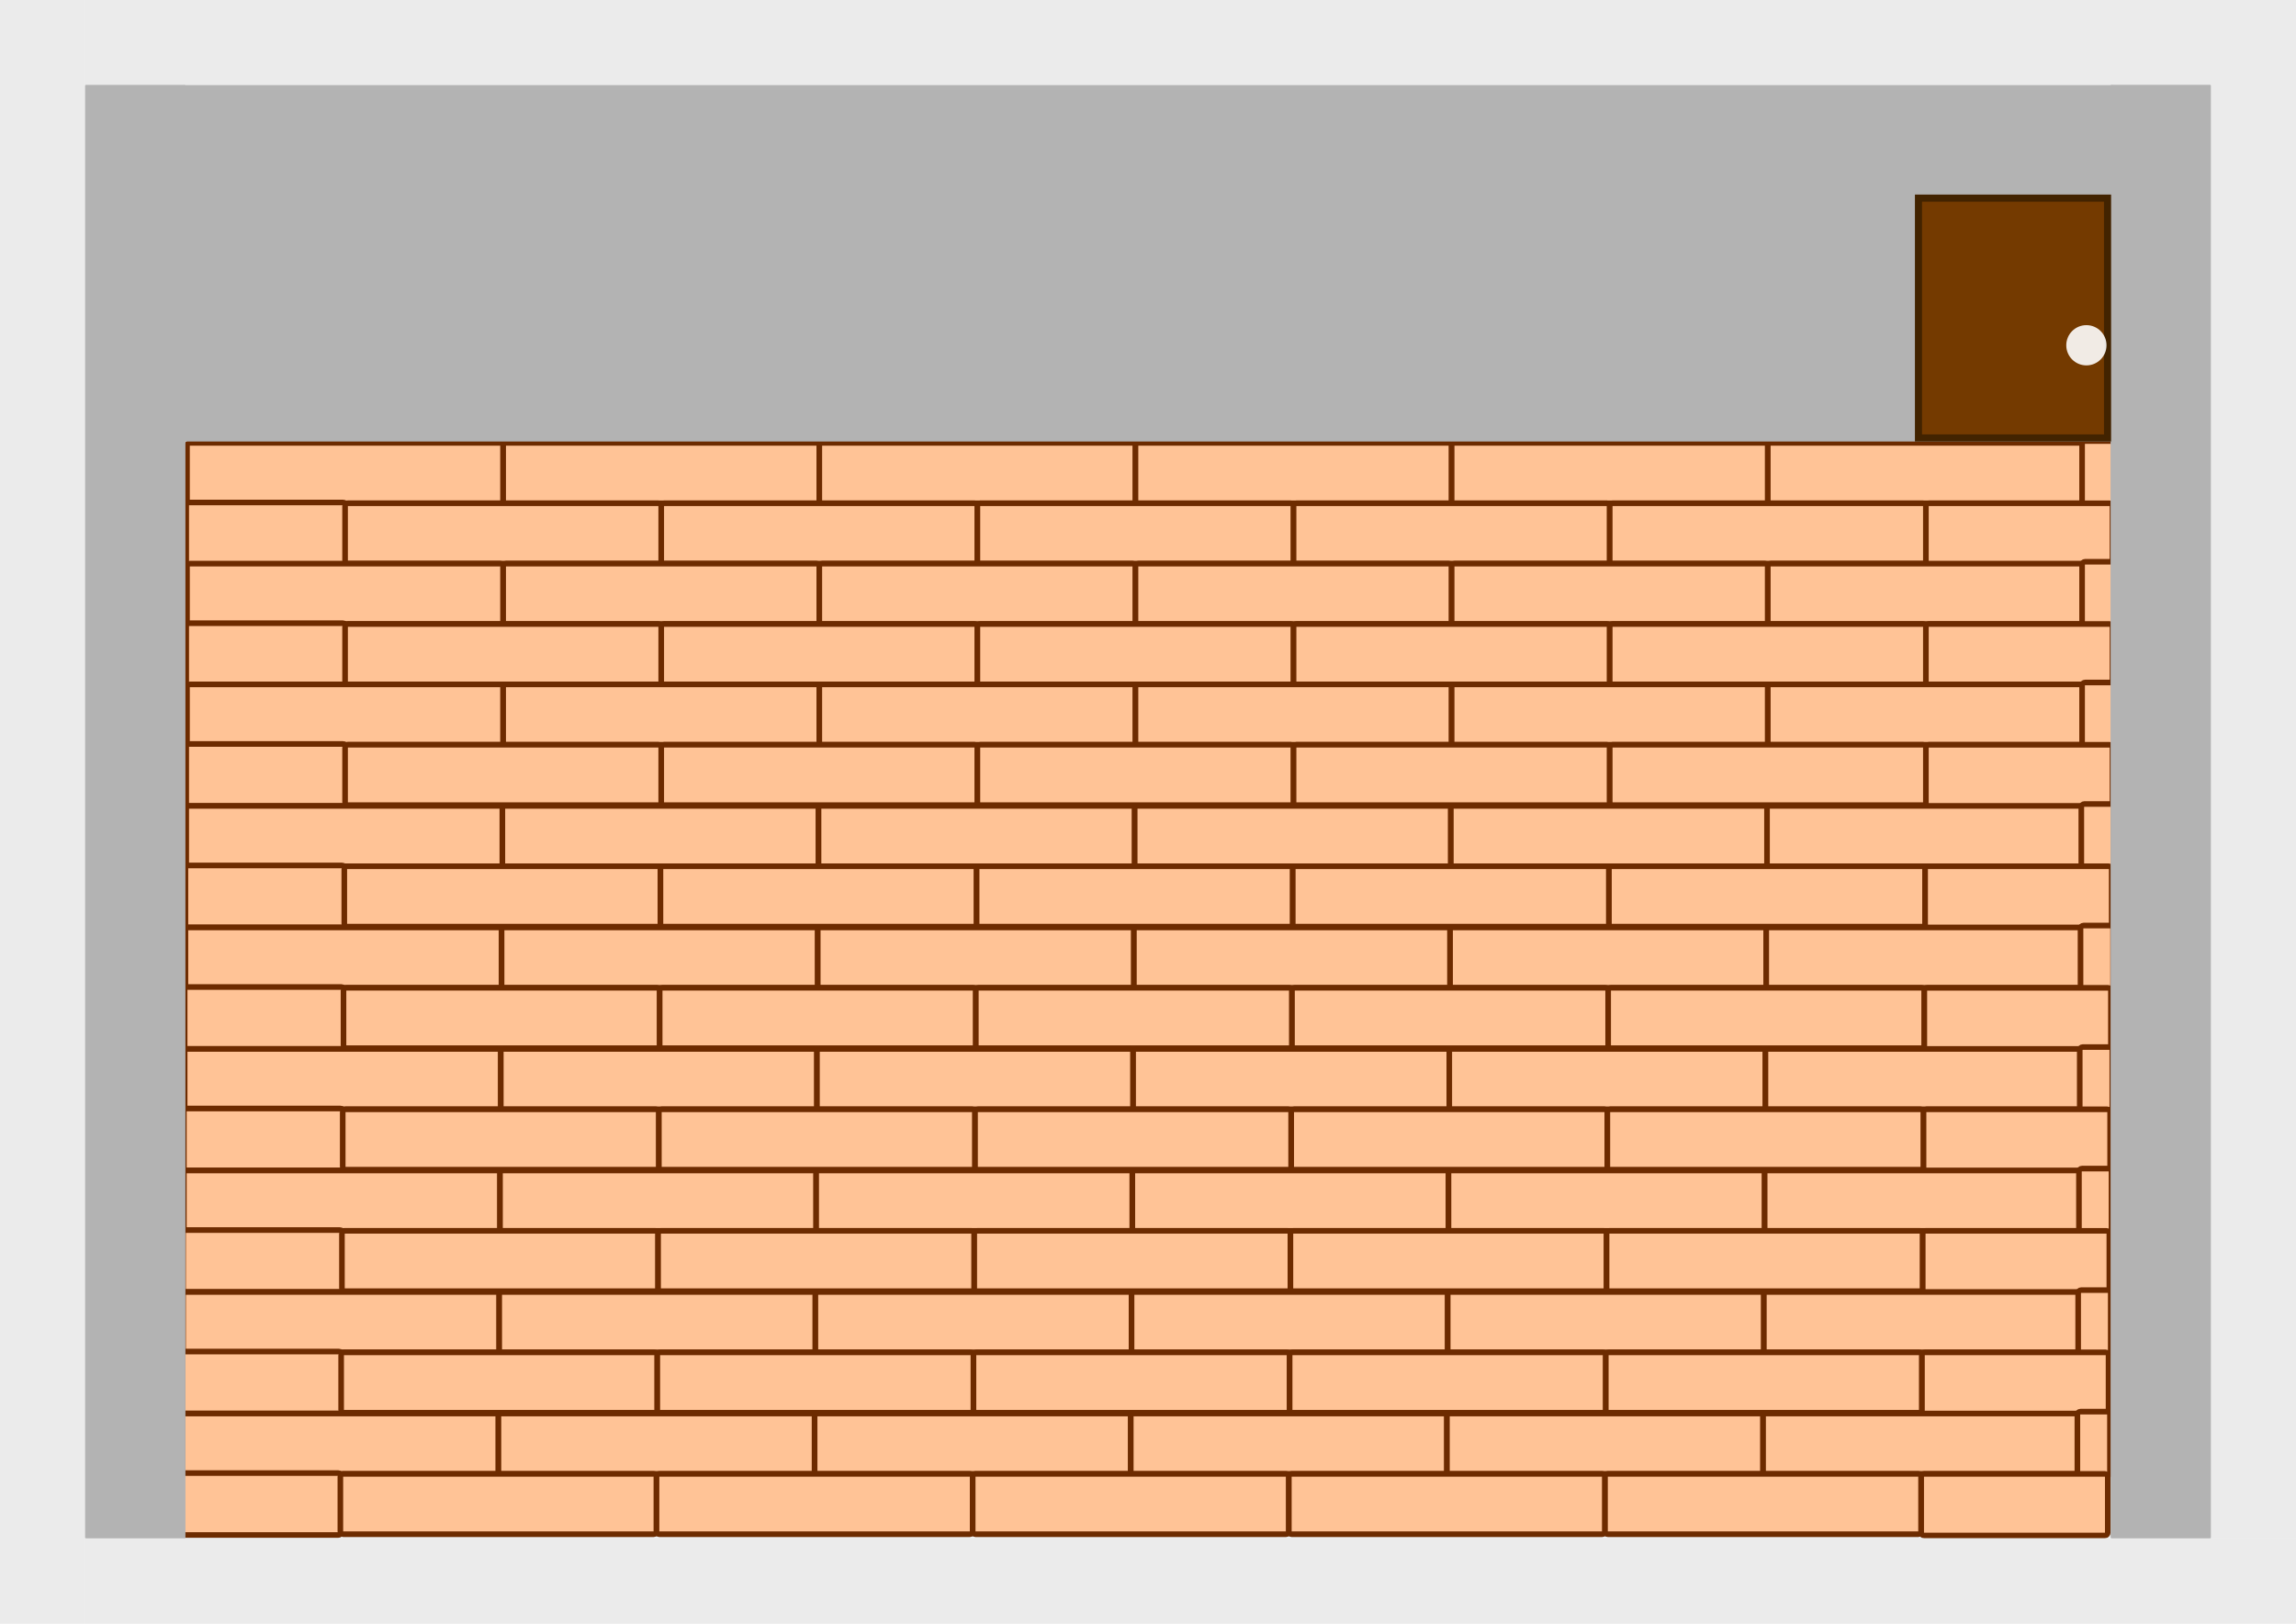
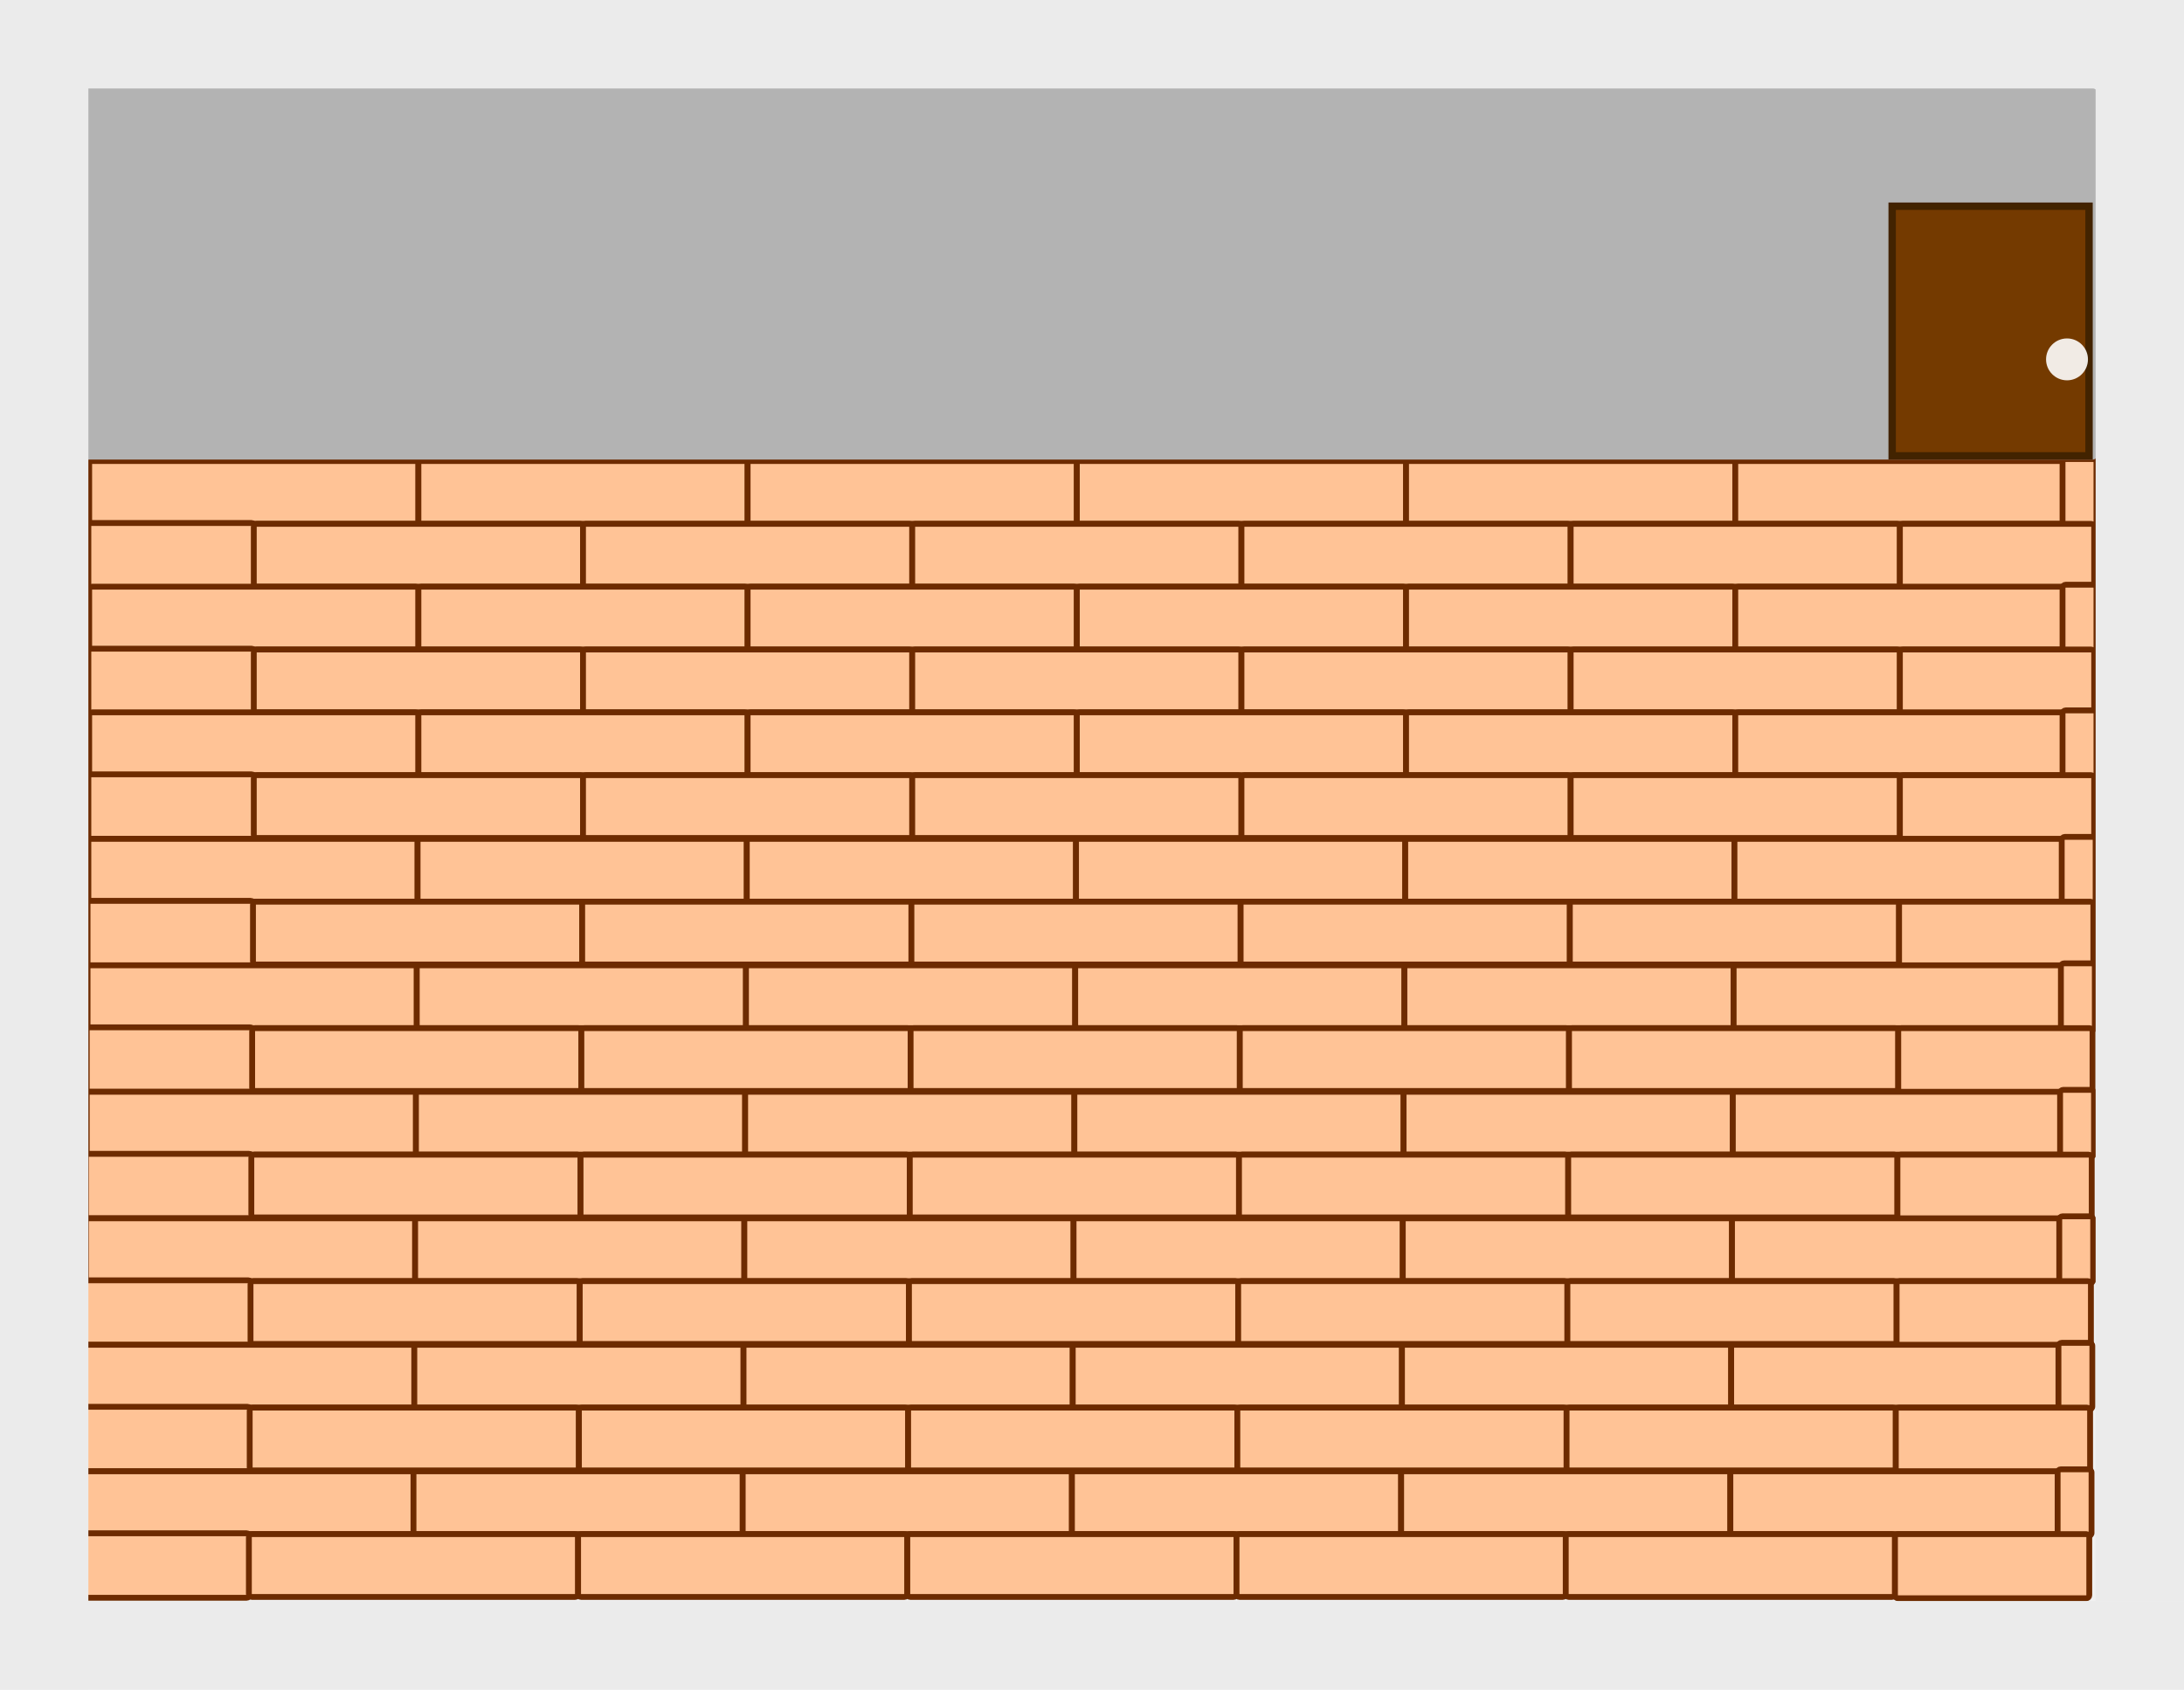
- <svg xmlns="http://www.w3.org/2000/svg" width="409.056mm" height="289.141mm" viewBox="0 0 409.056 289.141" version="1.1" id="svg1">
+ <svg xmlns="http://www.w3.org/2000/svg" width="373.672mm" height="289.141mm" viewBox="0 0 373.672 289.141" version="1.1" id="svg1">
  <defs id="defs1" />
-   <g id="layer1" transform="translate(-96.87349,-44.90991)">
+   <g id="layer1" transform="translate(-114.9298,-44.90991)">
    <text xml:space="preserve" style="font-size:3.175px;text-align:start;writing-mode:lr-tb;direction:ltr;text-anchor:start;fill:#000000;fill-opacity:1;stroke-width:0.265" x="424.976" y="129.102" id="text7">
      <tspan id="tspan7" style="stroke-width:0.265" x="424.976" y="129.102">chambre</tspan>
    </text>
    <rect style="fill:#ffc396;fill-opacity:1;stroke:#6d2b00;stroke-width:1;stroke-dasharray:none;stroke-opacity:1" id="rect2" width="56.328" height="10.753" x="130.189" y="123.804" ry="0.512" />
    <rect style="fill:#ffc396;fill-opacity:1;stroke:#6d2b00;stroke-width:1;stroke-dasharray:none;stroke-opacity:1" id="rect2-37" width="28.444" height="11.034" x="130.049" y="134.417" ry="0.525" />
    <rect style="fill:#ffc396;fill-opacity:1;stroke:#6d2b00;stroke-width:1;stroke-dasharray:none;stroke-opacity:1" id="rect2-3" width="56.328" height="10.753" x="186.517" y="123.804" ry="0.512" />
    <rect style="fill:#ffc396;fill-opacity:1;stroke:#6d2b00;stroke-width:1;stroke-dasharray:none;stroke-opacity:1" id="rect2-3-1" width="56.328" height="10.753" x="242.845" y="123.804" ry="0.512" />
    <rect style="fill:#ffc396;fill-opacity:1;stroke:#6d2b00;stroke-width:1;stroke-dasharray:none;stroke-opacity:1" id="rect2-36" width="56.328" height="10.753" x="299.172" y="123.804" ry="0.512" />
    <rect style="fill:#ffc396;fill-opacity:1;stroke:#6d2b00;stroke-width:1;stroke-dasharray:none;stroke-opacity:1" id="rect2-3-0" width="56.328" height="10.753" x="355.5" y="123.804" ry="0.512" />
    <rect style="fill:#ffc396;fill-opacity:1;stroke:#6d2b00;stroke-width:1;stroke-dasharray:none;stroke-opacity:1" id="rect2-3-1-6" width="56.328" height="10.753" x="411.827" y="123.804" ry="0.512" />
    <rect style="fill:#ffc396;fill-opacity:1;stroke:#6d2b00;stroke-width:1;stroke-dasharray:none;stroke-opacity:1" id="rect2-3-1-6-7" width="5.802" height="11.423" x="467.82" y="123.469" ry="0.544" />
    <rect style="fill:#ffc396;fill-opacity:1;stroke:#6d2b00;stroke-width:1;stroke-dasharray:none;stroke-opacity:1" id="rect2-0" width="56.328" height="10.753" x="158.353" y="134.558" ry="0.512" />
    <rect style="fill:#ffc396;fill-opacity:1;stroke:#6d2b00;stroke-width:1;stroke-dasharray:none;stroke-opacity:1" id="rect2-3-6" width="56.328" height="10.753" x="214.681" y="134.558" ry="0.512" />
    <rect style="fill:#ffc396;fill-opacity:1;stroke:#6d2b00;stroke-width:1;stroke-dasharray:none;stroke-opacity:1" id="rect2-3-1-3" width="56.328" height="10.753" x="271.008" y="134.558" ry="0.512" />
    <rect style="fill:#ffc396;fill-opacity:1;stroke:#6d2b00;stroke-width:1;stroke-dasharray:none;stroke-opacity:1" id="rect2-36-2" width="56.328" height="10.753" x="327.336" y="134.558" ry="0.512" />
    <rect style="fill:#ffc396;fill-opacity:1;stroke:#6d2b00;stroke-width:1;stroke-dasharray:none;stroke-opacity:1" id="rect2-3-0-0" width="56.328" height="10.753" x="383.663" y="134.558" ry="0.512" />
    <rect style="fill:#ffc396;fill-opacity:1;stroke:#6d2b00;stroke-width:1;stroke-dasharray:none;stroke-opacity:1" id="rect2-3-1-6-6" width="33.242" height="10.977" x="439.992" y="134.559" ry="0.523" />
    <rect style="fill:#ffc396;fill-opacity:1;stroke:#6d2b00;stroke-width:1;stroke-dasharray:none;stroke-opacity:1" id="rect2-7" width="56.328" height="10.753" x="130.189" y="145.311" ry="0.512" />
    <rect style="fill:#ffc396;fill-opacity:1;stroke:#6d2b00;stroke-width:1;stroke-dasharray:none;stroke-opacity:1" id="rect2-37-6" width="28.444" height="11.034" x="130.049" y="155.924" ry="0.525" />
    <rect style="fill:#ffc396;fill-opacity:1;stroke:#6d2b00;stroke-width:1;stroke-dasharray:none;stroke-opacity:1" id="rect2-3-5" width="56.328" height="10.753" x="186.517" y="145.311" ry="0.512" />
    <rect style="fill:#ffc396;fill-opacity:1;stroke:#6d2b00;stroke-width:1;stroke-dasharray:none;stroke-opacity:1" id="rect2-3-1-69" width="56.328" height="10.753" x="242.845" y="145.311" ry="0.512" />
    <rect style="fill:#ffc396;fill-opacity:1;stroke:#6d2b00;stroke-width:1;stroke-dasharray:none;stroke-opacity:1" id="rect2-36-3" width="56.328" height="10.753" x="299.172" y="145.311" ry="0.512" />
    <rect style="fill:#ffc396;fill-opacity:1;stroke:#6d2b00;stroke-width:1;stroke-dasharray:none;stroke-opacity:1" id="rect2-3-0-7" width="56.328" height="10.753" x="355.5" y="145.311" ry="0.512" />
    <rect style="fill:#ffc396;fill-opacity:1;stroke:#6d2b00;stroke-width:1;stroke-dasharray:none;stroke-opacity:1" id="rect2-3-1-6-4" width="56.328" height="10.753" x="411.827" y="145.311" ry="0.512" />
    <rect style="fill:#ffc396;fill-opacity:1;stroke:#6d2b00;stroke-width:1;stroke-dasharray:none;stroke-opacity:1" id="rect2-3-1-6-7-5" width="5.802" height="11.423" x="467.82" y="144.976" ry="0.544" />
    <rect style="fill:#ffc396;fill-opacity:1;stroke:#6d2b00;stroke-width:1;stroke-dasharray:none;stroke-opacity:1" id="rect2-0-2" width="56.328" height="10.753" x="158.353" y="156.064" ry="0.512" />
    <rect style="fill:#ffc396;fill-opacity:1;stroke:#6d2b00;stroke-width:1;stroke-dasharray:none;stroke-opacity:1" id="rect2-3-6-5" width="56.328" height="10.753" x="214.681" y="156.064" ry="0.512" />
    <rect style="fill:#ffc396;fill-opacity:1;stroke:#6d2b00;stroke-width:1;stroke-dasharray:none;stroke-opacity:1" id="rect2-3-1-3-4" width="56.328" height="10.753" x="271.008" y="156.064" ry="0.512" />
    <rect style="fill:#ffc396;fill-opacity:1;stroke:#6d2b00;stroke-width:1;stroke-dasharray:none;stroke-opacity:1" id="rect2-36-2-7" width="56.328" height="10.753" x="327.336" y="156.064" ry="0.512" />
    <rect style="fill:#ffc396;fill-opacity:1;stroke:#6d2b00;stroke-width:1;stroke-dasharray:none;stroke-opacity:1" id="rect2-3-0-0-4" width="56.328" height="10.753" x="383.663" y="156.064" ry="0.512" />
    <rect style="fill:#ffc396;fill-opacity:1;stroke:#6d2b00;stroke-width:1;stroke-dasharray:none;stroke-opacity:1" id="rect2-3-1-6-6-4" width="33.242" height="10.977" x="439.992" y="156.066" ry="0.523" />
    <rect style="fill:#ffc396;fill-opacity:1;stroke:#6d2b00;stroke-width:1;stroke-dasharray:none;stroke-opacity:1" id="rect2-6" width="56.328" height="10.753" x="130.189" y="166.818" ry="0.512" />
    <rect style="fill:#ffc396;fill-opacity:1;stroke:#6d2b00;stroke-width:1;stroke-dasharray:none;stroke-opacity:1" id="rect2-37-8" width="28.444" height="11.034" x="130.049" y="177.431" ry="0.525" />
    <rect style="fill:#ffc396;fill-opacity:1;stroke:#6d2b00;stroke-width:1;stroke-dasharray:none;stroke-opacity:1" id="rect2-3-8" width="56.328" height="10.753" x="186.517" y="166.818" ry="0.512" />
    <rect style="fill:#ffc396;fill-opacity:1;stroke:#6d2b00;stroke-width:1;stroke-dasharray:none;stroke-opacity:1" id="rect2-3-1-4" width="56.328" height="10.753" x="242.845" y="166.818" ry="0.512" />
    <rect style="fill:#ffc396;fill-opacity:1;stroke:#6d2b00;stroke-width:1;stroke-dasharray:none;stroke-opacity:1" id="rect2-36-31" width="56.328" height="10.753" x="299.172" y="166.818" ry="0.512" />
    <rect style="fill:#ffc396;fill-opacity:1;stroke:#6d2b00;stroke-width:1;stroke-dasharray:none;stroke-opacity:1" id="rect2-3-0-4" width="56.328" height="10.753" x="355.5" y="166.818" ry="0.512" />
    <rect style="fill:#ffc396;fill-opacity:1;stroke:#6d2b00;stroke-width:1;stroke-dasharray:none;stroke-opacity:1" id="rect2-3-1-6-9" width="56.328" height="10.753" x="411.827" y="166.818" ry="0.512" />
    <rect style="fill:#ffc396;fill-opacity:1;stroke:#6d2b00;stroke-width:1;stroke-dasharray:none;stroke-opacity:1" id="rect2-3-1-6-7-2" width="5.802" height="11.423" x="467.82" y="166.483" ry="0.544" />
    <rect style="fill:#ffc396;fill-opacity:1;stroke:#6d2b00;stroke-width:1;stroke-dasharray:none;stroke-opacity:1" id="rect2-0-0" width="56.328" height="10.753" x="158.353" y="177.571" ry="0.512" />
    <rect style="fill:#ffc396;fill-opacity:1;stroke:#6d2b00;stroke-width:1;stroke-dasharray:none;stroke-opacity:1" id="rect2-3-6-6" width="56.328" height="10.753" x="214.681" y="177.571" ry="0.512" />
    <rect style="fill:#ffc396;fill-opacity:1;stroke:#6d2b00;stroke-width:1;stroke-dasharray:none;stroke-opacity:1" id="rect2-3-1-3-8" width="56.328" height="10.753" x="271.008" y="177.571" ry="0.512" />
    <rect style="fill:#ffc396;fill-opacity:1;stroke:#6d2b00;stroke-width:1;stroke-dasharray:none;stroke-opacity:1" id="rect2-36-2-9" width="56.328" height="10.753" x="327.336" y="177.571" ry="0.512" />
    <rect style="fill:#ffc396;fill-opacity:1;stroke:#6d2b00;stroke-width:1;stroke-dasharray:none;stroke-opacity:1" id="rect2-3-0-0-2" width="56.328" height="10.753" x="383.664" y="177.571" ry="0.512" />
    <rect style="fill:#ffc396;fill-opacity:1;stroke:#6d2b00;stroke-width:1;stroke-dasharray:none;stroke-opacity:1" id="rect2-3-1-6-6-6" width="33.242" height="10.977" x="439.992" y="177.573" ry="0.523" />
    <rect style="fill:#ffc396;fill-opacity:1;stroke:#6d2b00;stroke-width:1;stroke-dasharray:none;stroke-opacity:1" id="rect2-1" width="56.328" height="10.753" x="130.049" y="188.465" ry="0.512" />
    <rect style="fill:#ffc396;fill-opacity:1;stroke:#6d2b00;stroke-width:1;stroke-dasharray:none;stroke-opacity:1" id="rect2-37-7" width="28.444" height="11.034" x="129.909" y="199.078" ry="0.525" />
    <rect style="fill:#ffc396;fill-opacity:1;stroke:#6d2b00;stroke-width:1;stroke-dasharray:none;stroke-opacity:1" id="rect2-3-7" width="56.328" height="10.753" x="186.377" y="188.465" ry="0.512" />
    <rect style="fill:#ffc396;fill-opacity:1;stroke:#6d2b00;stroke-width:1;stroke-dasharray:none;stroke-opacity:1" id="rect2-3-1-1" width="56.328" height="10.753" x="242.704" y="188.465" ry="0.512" />
    <rect style="fill:#ffc396;fill-opacity:1;stroke:#6d2b00;stroke-width:1;stroke-dasharray:none;stroke-opacity:1" id="rect2-36-1" width="56.328" height="10.753" x="299.032" y="188.465" ry="0.512" />
    <rect style="fill:#ffc396;fill-opacity:1;stroke:#6d2b00;stroke-width:1;stroke-dasharray:none;stroke-opacity:1" id="rect2-3-0-5" width="56.328" height="10.753" x="355.36" y="188.465" ry="0.512" />
    <rect style="fill:#ffc396;fill-opacity:1;stroke:#6d2b00;stroke-width:1;stroke-dasharray:none;stroke-opacity:1" id="rect2-3-1-6-97" width="56.328" height="10.753" x="411.687" y="188.465" ry="0.512" />
    <rect style="fill:#ffc396;fill-opacity:1;stroke:#6d2b00;stroke-width:1;stroke-dasharray:none;stroke-opacity:1" id="rect2-3-1-6-7-7" width="5.802" height="11.423" x="467.68" y="188.13" ry="0.544" />
    <rect style="fill:#ffc396;fill-opacity:1;stroke:#6d2b00;stroke-width:1;stroke-dasharray:none;stroke-opacity:1" id="rect2-0-6" width="56.328" height="10.753" x="158.213" y="199.218" ry="0.512" />
    <rect style="fill:#ffc396;fill-opacity:1;stroke:#6d2b00;stroke-width:1;stroke-dasharray:none;stroke-opacity:1" id="rect2-3-6-7" width="56.328" height="10.753" x="214.541" y="199.218" ry="0.512" />
    <rect style="fill:#ffc396;fill-opacity:1;stroke:#6d2b00;stroke-width:1;stroke-dasharray:none;stroke-opacity:1" id="rect2-3-1-3-3" width="56.328" height="10.753" x="270.868" y="199.218" ry="0.512" />
    <rect style="fill:#ffc396;fill-opacity:1;stroke:#6d2b00;stroke-width:1;stroke-dasharray:none;stroke-opacity:1" id="rect2-36-2-6" width="56.328" height="10.753" x="327.196" y="199.218" ry="0.512" />
    <rect style="fill:#ffc396;fill-opacity:1;stroke:#6d2b00;stroke-width:1;stroke-dasharray:none;stroke-opacity:1" id="rect2-3-0-0-5" width="56.328" height="10.753" x="383.523" y="199.218" ry="0.512" />
    <rect style="fill:#ffc396;fill-opacity:1;stroke:#6d2b00;stroke-width:1;stroke-dasharray:none;stroke-opacity:1" id="rect2-3-1-6-6-63" width="33.242" height="10.977" x="439.852" y="199.22" ry="0.523" />
    <rect style="fill:#ffc396;fill-opacity:1;stroke:#6d2b00;stroke-width:1;stroke-dasharray:none;stroke-opacity:1" id="rect2-2" width="56.328" height="10.753" x="129.909" y="210.112" ry="0.512" />
    <rect style="fill:#ffc396;fill-opacity:1;stroke:#6d2b00;stroke-width:1;stroke-dasharray:none;stroke-opacity:1" id="rect2-37-9" width="28.444" height="11.034" x="129.769" y="220.725" ry="0.525" />
    <rect style="fill:#ffc396;fill-opacity:1;stroke:#6d2b00;stroke-width:1;stroke-dasharray:none;stroke-opacity:1" id="rect2-3-3" width="56.328" height="10.753" x="186.237" y="210.112" ry="0.512" />
    <rect style="fill:#ffc396;fill-opacity:1;stroke:#6d2b00;stroke-width:1;stroke-dasharray:none;stroke-opacity:1" id="rect2-3-1-9" width="56.328" height="10.753" x="242.564" y="210.112" ry="0.512" />
    <rect style="fill:#ffc396;fill-opacity:1;stroke:#6d2b00;stroke-width:1;stroke-dasharray:none;stroke-opacity:1" id="rect2-36-0" width="56.328" height="10.753" x="298.892" y="210.112" ry="0.512" />
    <rect style="fill:#ffc396;fill-opacity:1;stroke:#6d2b00;stroke-width:1;stroke-dasharray:none;stroke-opacity:1" id="rect2-3-0-8" width="56.328" height="10.753" x="355.22" y="210.112" ry="0.512" />
    <rect style="fill:#ffc396;fill-opacity:1;stroke:#6d2b00;stroke-width:1;stroke-dasharray:none;stroke-opacity:1" id="rect2-3-1-6-8" width="56.328" height="10.753" x="411.547" y="210.112" ry="0.512" />
    <rect style="fill:#ffc396;fill-opacity:1;stroke:#6d2b00;stroke-width:1;stroke-dasharray:none;stroke-opacity:1" id="rect2-3-1-6-7-50" width="5.802" height="11.423" x="467.54" y="209.777" ry="0.544" />
    <rect style="fill:#ffc396;fill-opacity:1;stroke:#6d2b00;stroke-width:1;stroke-dasharray:none;stroke-opacity:1" id="rect2-0-9" width="56.328" height="10.753" x="158.073" y="220.865" ry="0.512" />
    <rect style="fill:#ffc396;fill-opacity:1;stroke:#6d2b00;stroke-width:1;stroke-dasharray:none;stroke-opacity:1" id="rect2-3-6-63" width="56.328" height="10.753" x="214.401" y="220.865" ry="0.512" />
    <rect style="fill:#ffc396;fill-opacity:1;stroke:#6d2b00;stroke-width:1;stroke-dasharray:none;stroke-opacity:1" id="rect2-3-1-3-85" width="56.328" height="10.753" x="270.728" y="220.865" ry="0.512" />
    <rect style="fill:#ffc396;fill-opacity:1;stroke:#6d2b00;stroke-width:1;stroke-dasharray:none;stroke-opacity:1" id="rect2-36-2-61" width="56.328" height="10.753" x="327.056" y="220.865" ry="0.512" />
    <rect style="fill:#ffc396;fill-opacity:1;stroke:#6d2b00;stroke-width:1;stroke-dasharray:none;stroke-opacity:1" id="rect2-3-0-0-1" width="56.328" height="10.753" x="383.383" y="220.865" ry="0.512" />
    <rect style="fill:#ffc396;fill-opacity:1;stroke:#6d2b00;stroke-width:1;stroke-dasharray:none;stroke-opacity:1" id="rect2-3-1-6-6-5" width="33.242" height="10.977" x="439.712" y="220.867" ry="0.523" />
    <rect style="fill:#ffc396;fill-opacity:1;stroke:#6d2b00;stroke-width:1;stroke-dasharray:none;stroke-opacity:1" id="rect2-10" width="56.328" height="10.753" x="129.769" y="231.759" ry="0.512" />
    <rect style="fill:#ffc396;fill-opacity:1;stroke:#6d2b00;stroke-width:1;stroke-dasharray:none;stroke-opacity:1" id="rect2-37-3" width="28.444" height="11.034" x="129.629" y="242.372" ry="0.525" />
    <rect style="fill:#ffc396;fill-opacity:1;stroke:#6d2b00;stroke-width:1;stroke-dasharray:none;stroke-opacity:1" id="rect2-3-04" width="56.328" height="10.753" x="186.097" y="231.759" ry="0.512" />
    <rect style="fill:#ffc396;fill-opacity:1;stroke:#6d2b00;stroke-width:1;stroke-dasharray:none;stroke-opacity:1" id="rect2-3-1-44" width="56.328" height="10.753" x="242.424" y="231.759" ry="0.512" />
    <rect style="fill:#ffc396;fill-opacity:1;stroke:#6d2b00;stroke-width:1;stroke-dasharray:none;stroke-opacity:1" id="rect2-36-4" width="56.328" height="10.753" x="298.752" y="231.759" ry="0.512" />
    <rect style="fill:#ffc396;fill-opacity:1;stroke:#6d2b00;stroke-width:1;stroke-dasharray:none;stroke-opacity:1" id="rect2-3-0-76" width="56.328" height="10.753" x="355.079" y="231.759" ry="0.512" />
    <rect style="fill:#ffc396;fill-opacity:1;stroke:#6d2b00;stroke-width:1;stroke-dasharray:none;stroke-opacity:1" id="rect2-3-1-6-3" width="56.328" height="10.753" x="411.407" y="231.759" ry="0.512" />
    <rect style="fill:#ffc396;fill-opacity:1;stroke:#6d2b00;stroke-width:1;stroke-dasharray:none;stroke-opacity:1" id="rect2-3-1-6-7-1" width="5.802" height="11.423" x="467.4" y="231.424" ry="0.544" />
    <rect style="fill:#ffc396;fill-opacity:1;stroke:#6d2b00;stroke-width:1;stroke-dasharray:none;stroke-opacity:1" id="rect2-0-7" width="56.328" height="10.753" x="157.933" y="242.512" ry="0.512" />
    <rect style="fill:#ffc396;fill-opacity:1;stroke:#6d2b00;stroke-width:1;stroke-dasharray:none;stroke-opacity:1" id="rect2-3-6-59" width="56.328" height="10.753" x="214.26" y="242.512" ry="0.512" />
    <rect style="fill:#ffc396;fill-opacity:1;stroke:#6d2b00;stroke-width:1;stroke-dasharray:none;stroke-opacity:1" id="rect2-3-1-3-6" width="56.328" height="10.753" x="270.588" y="242.512" ry="0.512" />
    <rect style="fill:#ffc396;fill-opacity:1;stroke:#6d2b00;stroke-width:1;stroke-dasharray:none;stroke-opacity:1" id="rect2-36-2-2" width="56.328" height="10.753" x="326.916" y="242.512" ry="0.512" />
    <rect style="fill:#ffc396;fill-opacity:1;stroke:#6d2b00;stroke-width:1;stroke-dasharray:none;stroke-opacity:1" id="rect2-3-0-0-17" width="56.328" height="10.753" x="383.243" y="242.512" ry="0.512" />
    <rect style="fill:#ffc396;fill-opacity:1;stroke:#6d2b00;stroke-width:1;stroke-dasharray:none;stroke-opacity:1" id="rect2-3-1-6-6-8" width="33.242" height="10.977" x="439.572" y="242.513" ry="0.523" />
    <rect style="fill:#ffc396;fill-opacity:1;stroke:#6d2b00;stroke-width:1;stroke-dasharray:none;stroke-opacity:1" id="rect2-8" width="56.328" height="10.753" x="129.629" y="253.406" ry="0.512" />
    <rect style="fill:#ffc396;fill-opacity:1;stroke:#6d2b00;stroke-width:1;stroke-dasharray:none;stroke-opacity:1" id="rect2-37-5" width="28.444" height="11.034" x="129.489" y="264.019" ry="0.525" />
    <rect style="fill:#ffc396;fill-opacity:1;stroke:#6d2b00;stroke-width:1;stroke-dasharray:none;stroke-opacity:1" id="rect2-3-9" width="56.328" height="10.753" x="185.957" y="253.406" ry="0.512" />
    <rect style="fill:#ffc396;fill-opacity:1;stroke:#6d2b00;stroke-width:1;stroke-dasharray:none;stroke-opacity:1" id="rect2-3-1-7" width="56.328" height="10.753" x="242.284" y="253.406" ry="0.512" />
    <rect style="fill:#ffc396;fill-opacity:1;stroke:#6d2b00;stroke-width:1;stroke-dasharray:none;stroke-opacity:1" id="rect2-36-5" width="56.328" height="10.753" x="298.612" y="253.406" ry="0.512" />
    <rect style="fill:#ffc396;fill-opacity:1;stroke:#6d2b00;stroke-width:1;stroke-dasharray:none;stroke-opacity:1" id="rect2-3-0-3" width="56.328" height="10.753" x="354.939" y="253.406" ry="0.512" />
    <rect style="fill:#ffc396;fill-opacity:1;stroke:#6d2b00;stroke-width:1;stroke-dasharray:none;stroke-opacity:1" id="rect2-3-1-6-88" width="56.328" height="10.753" x="411.267" y="253.406" ry="0.512" />
    <rect style="fill:#ffc396;fill-opacity:1;stroke:#6d2b00;stroke-width:1;stroke-dasharray:none;stroke-opacity:1" id="rect2-3-1-6-7-3" width="5.802" height="11.423" x="467.26" y="253.071" ry="0.544" />
    <rect style="fill:#ffc396;fill-opacity:1;stroke:#6d2b00;stroke-width:1;stroke-dasharray:none;stroke-opacity:1" id="rect2-0-1" width="56.328" height="10.753" x="157.793" y="264.159" ry="0.512" />
    <rect style="fill:#ffc396;fill-opacity:1;stroke:#6d2b00;stroke-width:1;stroke-dasharray:none;stroke-opacity:1" id="rect2-3-6-8" width="56.328" height="10.753" x="214.12" y="264.159" ry="0.512" />
    <rect style="fill:#ffc396;fill-opacity:1;stroke:#6d2b00;stroke-width:1;stroke-dasharray:none;stroke-opacity:1" id="rect2-3-1-3-9" width="56.328" height="10.753" x="270.448" y="264.159" ry="0.512" />
    <rect style="fill:#ffc396;fill-opacity:1;stroke:#6d2b00;stroke-width:1;stroke-dasharray:none;stroke-opacity:1" id="rect2-36-2-64" width="56.328" height="10.753" x="326.776" y="264.159" ry="0.512" />
    <rect style="fill:#ffc396;fill-opacity:1;stroke:#6d2b00;stroke-width:1;stroke-dasharray:none;stroke-opacity:1" id="rect2-3-0-0-3" width="56.328" height="10.753" x="383.103" y="264.159" ry="0.512" />
    <rect style="fill:#ffc396;fill-opacity:1;stroke:#6d2b00;stroke-width:1;stroke-dasharray:none;stroke-opacity:1" id="rect2-3-1-6-6-3" width="33.242" height="10.977" x="439.432" y="264.16" ry="0.523" />
    <rect style="fill:#ffc396;fill-opacity:1;stroke:#6d2b00;stroke-width:1;stroke-dasharray:none;stroke-opacity:1" id="rect2-4" width="56.328" height="10.753" x="129.489" y="275.053" ry="0.512" />
    <rect style="fill:#ffc396;fill-opacity:1;stroke:#6d2b00;stroke-width:1;stroke-dasharray:none;stroke-opacity:1" id="rect2-37-88" width="28.444" height="11.034" x="129.349" y="285.666" ry="0.525" />
    <rect style="fill:#ffc396;fill-opacity:1;stroke:#6d2b00;stroke-width:1;stroke-dasharray:none;stroke-opacity:1" id="rect2-3-89" width="56.328" height="10.753" x="185.817" y="275.053" ry="0.512" />
    <rect style="fill:#ffc396;fill-opacity:1;stroke:#6d2b00;stroke-width:1;stroke-dasharray:none;stroke-opacity:1" id="rect2-3-1-77" width="56.328" height="10.753" x="242.144" y="275.053" ry="0.512" />
    <rect style="fill:#ffc396;fill-opacity:1;stroke:#6d2b00;stroke-width:1;stroke-dasharray:none;stroke-opacity:1" id="rect2-36-6" width="56.328" height="10.753" x="298.472" y="275.053" ry="0.512" />
    <rect style="fill:#ffc396;fill-opacity:1;stroke:#6d2b00;stroke-width:1;stroke-dasharray:none;stroke-opacity:1" id="rect2-3-0-43" width="56.328" height="10.753" x="354.799" y="275.053" ry="0.512" />
    <rect style="fill:#ffc396;fill-opacity:1;stroke:#6d2b00;stroke-width:1;stroke-dasharray:none;stroke-opacity:1" id="rect2-3-1-6-0" width="56.328" height="10.753" x="411.127" y="275.053" ry="0.512" />
    <rect style="fill:#ffc396;fill-opacity:1;stroke:#6d2b00;stroke-width:1;stroke-dasharray:none;stroke-opacity:1" id="rect2-3-1-6-7-30" width="5.802" height="11.423" x="467.12" y="274.718" ry="0.544" />
    <rect style="fill:#ffc396;fill-opacity:1;stroke:#6d2b00;stroke-width:1;stroke-dasharray:none;stroke-opacity:1" id="rect2-0-92" width="56.328" height="10.753" x="157.653" y="285.806" ry="0.512" />
    <rect style="fill:#ffc396;fill-opacity:1;stroke:#6d2b00;stroke-width:1;stroke-dasharray:none;stroke-opacity:1" id="rect2-3-6-54" width="56.328" height="10.753" x="213.98" y="285.806" ry="0.512" />
    <rect style="fill:#ffc396;fill-opacity:1;stroke:#6d2b00;stroke-width:1;stroke-dasharray:none;stroke-opacity:1" id="rect2-3-1-3-0" width="56.328" height="10.753" x="270.308" y="285.806" ry="0.512" />
    <rect style="fill:#ffc396;fill-opacity:1;stroke:#6d2b00;stroke-width:1;stroke-dasharray:none;stroke-opacity:1" id="rect2-36-2-5" width="56.328" height="10.753" x="326.635" y="285.806" ry="0.512" />
    <rect style="fill:#ffc396;fill-opacity:1;stroke:#6d2b00;stroke-width:1;stroke-dasharray:none;stroke-opacity:1" id="rect2-3-0-0-9" width="56.328" height="10.753" x="382.963" y="285.806" ry="0.512" />
    <rect style="fill:#ffc396;fill-opacity:1;stroke:#6d2b00;stroke-width:1;stroke-dasharray:none;stroke-opacity:1" id="rect2-3-1-6-6-46" width="33.242" height="10.977" x="439.292" y="285.808" ry="0.523" />
    <rect style="fill:#ffc396;fill-opacity:1;stroke:#6d2b00;stroke-width:1;stroke-dasharray:none;stroke-opacity:1" id="rect2-77" width="56.328" height="10.753" x="129.349" y="296.7" ry="0.512" />
    <rect style="fill:#ffc396;fill-opacity:1;stroke:#6d2b00;stroke-width:1;stroke-dasharray:none;stroke-opacity:1" id="rect2-37-54" width="28.444" height="11.034" x="129.209" y="307.313" ry="0.525" />
    <rect style="fill:#ffc396;fill-opacity:1;stroke:#6d2b00;stroke-width:1;stroke-dasharray:none;stroke-opacity:1" id="rect2-3-81" width="56.328" height="10.753" x="185.676" y="296.7" ry="0.512" />
    <rect style="fill:#ffc396;fill-opacity:1;stroke:#6d2b00;stroke-width:1;stroke-dasharray:none;stroke-opacity:1" id="rect2-3-1-2" width="56.328" height="10.753" x="242.004" y="296.7" ry="0.512" />
    <rect style="fill:#ffc396;fill-opacity:1;stroke:#6d2b00;stroke-width:1;stroke-dasharray:none;stroke-opacity:1" id="rect2-36-8" width="56.328" height="10.753" x="298.332" y="296.7" ry="0.512" />
    <rect style="fill:#ffc396;fill-opacity:1;stroke:#6d2b00;stroke-width:1;stroke-dasharray:none;stroke-opacity:1" id="rect2-3-0-9" width="56.328" height="10.753" x="354.659" y="296.7" ry="0.512" />
    <rect style="fill:#ffc396;fill-opacity:1;stroke:#6d2b00;stroke-width:1;stroke-dasharray:none;stroke-opacity:1" id="rect2-3-1-6-36" width="56.328" height="10.753" x="410.987" y="296.7" ry="0.512" />
    <rect style="fill:#ffc396;fill-opacity:1;stroke:#6d2b00;stroke-width:1;stroke-dasharray:none;stroke-opacity:1" id="rect2-3-1-6-7-8" width="5.802" height="11.423" x="466.98" y="296.365" ry="0.544" />
    <rect style="fill:#ffc396;fill-opacity:1;stroke:#6d2b00;stroke-width:1;stroke-dasharray:none;stroke-opacity:1" id="rect2-0-02" width="56.328" height="10.753" x="157.513" y="307.453" ry="0.512" />
    <rect style="fill:#ffc396;fill-opacity:1;stroke:#6d2b00;stroke-width:1;stroke-dasharray:none;stroke-opacity:1" id="rect2-3-6-1" width="56.328" height="10.753" x="213.84" y="307.453" ry="0.512" />
    <rect style="fill:#ffc396;fill-opacity:1;stroke:#6d2b00;stroke-width:1;stroke-dasharray:none;stroke-opacity:1" id="rect2-3-1-3-05" width="56.328" height="10.753" x="270.168" y="307.453" ry="0.512" />
    <rect style="fill:#ffc396;fill-opacity:1;stroke:#6d2b00;stroke-width:1;stroke-dasharray:none;stroke-opacity:1" id="rect2-36-2-1" width="56.328" height="10.753" x="326.495" y="307.453" ry="0.512" />
    <rect style="fill:#ffc396;fill-opacity:1;stroke:#6d2b00;stroke-width:1;stroke-dasharray:none;stroke-opacity:1" id="rect2-3-0-0-10" width="56.328" height="10.753" x="382.823" y="307.453" ry="0.512" />
    <rect style="fill:#ffc396;fill-opacity:1;stroke:#6d2b00;stroke-width:1;stroke-dasharray:none;stroke-opacity:1" id="rect2-3-1-6-6-85" width="33.242" height="10.977" x="439.152" y="307.454" ry="0.523" />
    <rect style="fill:#b3b3b3;fill-opacity:1;stroke:none;stroke-width:1.168;stroke-dasharray:none;stroke-opacity:1" id="rect4" width="344.489" height="63.528" x="129.221" y="60.029" ry="0.696" />
-     <rect style="fill:#ebebeb;fill-opacity:1;stroke:none;stroke-width:1.071;stroke-dasharray:none;stroke-opacity:1" id="rect5" width="393.936" height="15.12" x="111.993" y="44.91" />
-     <rect style="fill:#ebebeb;fill-opacity:1;stroke:none;stroke-width:1.071;stroke-dasharray:none;stroke-opacity:1" id="rect5-1" width="393.936" height="15.12" x="111.993" y="318.932" />
-     <rect style="fill:#b3b3b3;fill-opacity:1;stroke:none;stroke-width:0.538;stroke-dasharray:none;stroke-opacity:1" id="rect4-2" width="258.913" height="17.916" x="60.018" y="-490.81" ry="0.196" transform="rotate(90)" />
-     <rect style="fill:#b3b3b3;fill-opacity:1;stroke:none;stroke-width:0.538;stroke-dasharray:none;stroke-opacity:1" id="rect4-2-3" width="258.902" height="17.916" x="60.029" y="-129.909" ry="0.196" transform="rotate(90)" />
-     <rect style="fill:#ebebeb;fill-opacity:1;stroke:none;stroke-width:0.868;stroke-dasharray:none;stroke-opacity:1" id="rect5-5" width="258.913" height="15.12" x="60.018" y="-505.929" transform="rotate(90)" />
-     <rect style="fill:#ebebeb;fill-opacity:1;stroke:none;stroke-width:0.917;stroke-dasharray:none;stroke-opacity:1" id="rect5-5-4" width="289.141" height="15.12" x="-334.051" y="96.873" transform="rotate(-90)" />
+     <rect style="fill:#ebebeb;fill-opacity:1;stroke:none;stroke-width:1.043;stroke-dasharray:none;stroke-opacity:1" id="rect5" width="373.672" height="15.12" x="114.93" y="44.91" />
+     <rect style="fill:#ebebeb;fill-opacity:1;stroke:none;stroke-width:1.043;stroke-dasharray:none;stroke-opacity:1" id="rect5-1" width="373.672" height="15.12" x="114.93" y="318.932" />
+     <rect style="fill:#ebebeb;fill-opacity:1;stroke:none;stroke-width:0.868;stroke-dasharray:none;stroke-opacity:1" id="rect5-5" width="258.913" height="15.12" x="60.018" y="-488.602" transform="rotate(90)" />
+     <rect style="fill:#ebebeb;fill-opacity:1;stroke:none;stroke-width:0.917;stroke-dasharray:none;stroke-opacity:1" id="rect5-5-4" width="289.141" height="15.12" x="-334.051" y="114.93" transform="rotate(-90)" />
    <rect style="fill:#743a00;fill-opacity:1;stroke:#422300;stroke-width:1.265;stroke-dasharray:none;stroke-opacity:1" id="rect1" width="33.686" height="42.724" x="438.669" y="80.201" />
    <circle style="fill:#ffffff;fill-opacity:0.897;stroke:none;stroke-width:5.265;stroke-opacity:0.65" id="path10" cx="468.585" cy="106.413" r="3.584" />
  </g>
</svg>
